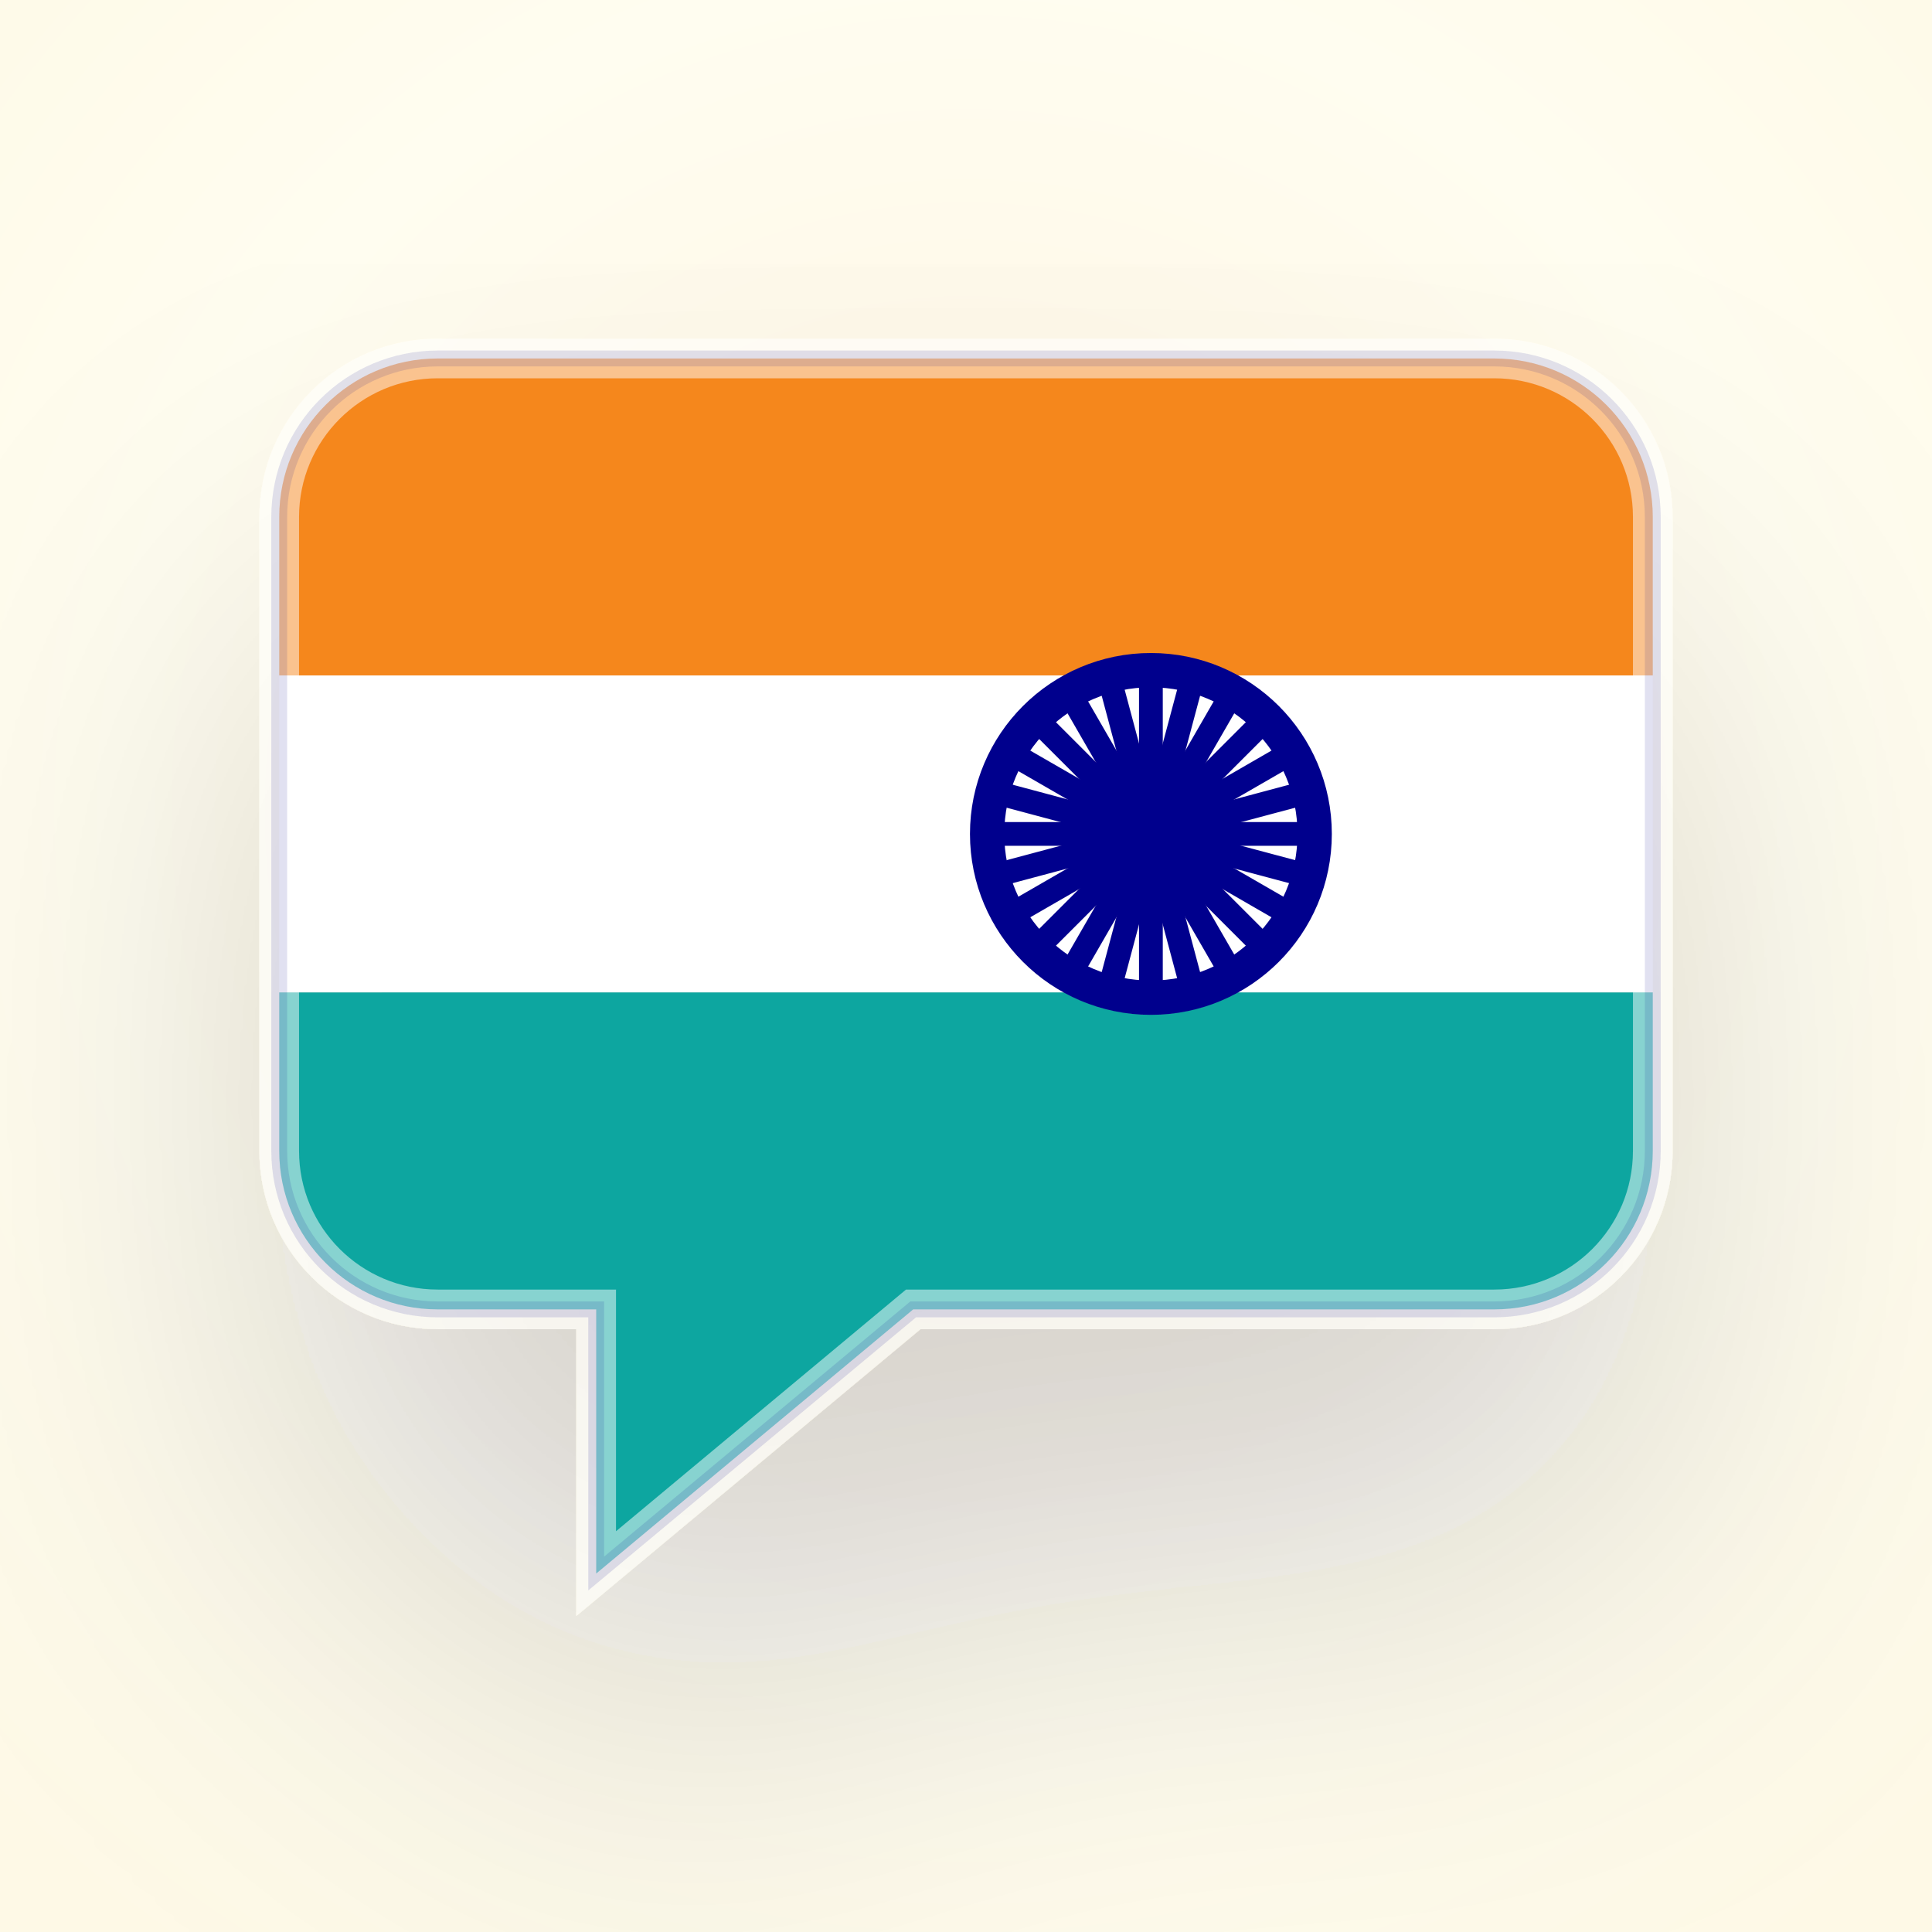
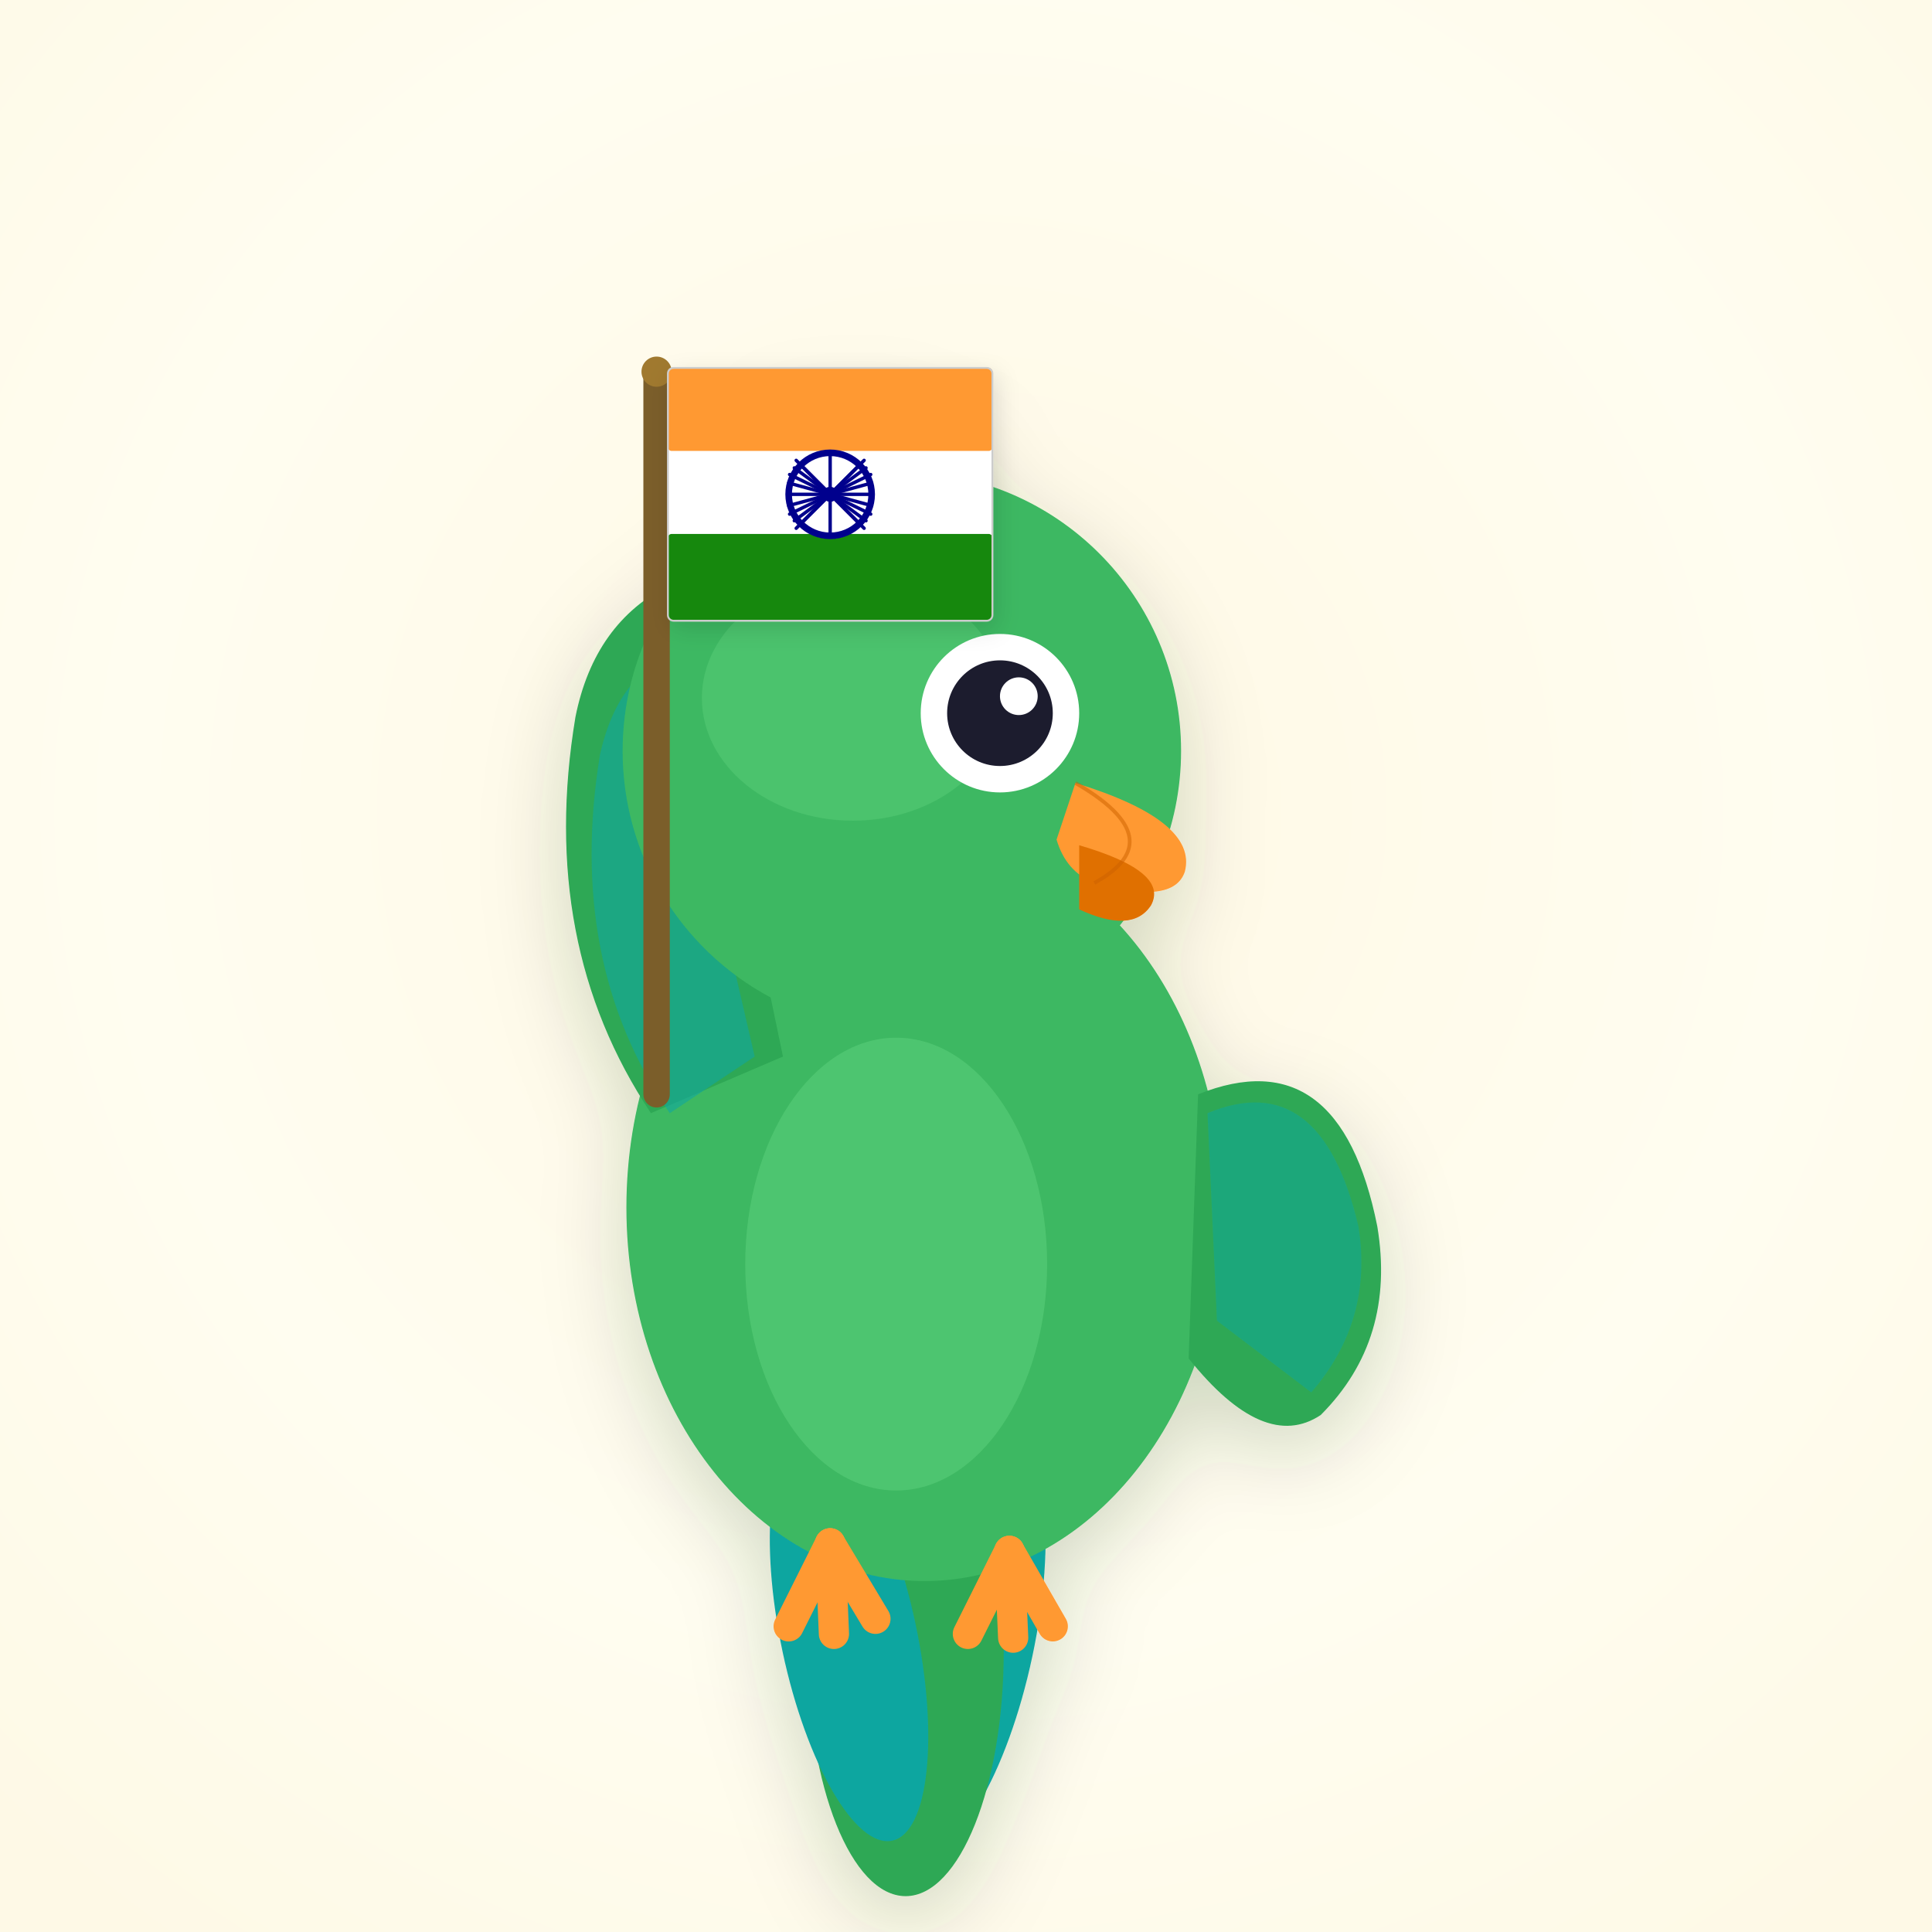
- <svg xmlns="http://www.w3.org/2000/svg" width="1024" height="1024" viewBox="0 0 1024 1024" fill="none" role="img" aria-label="Bolo">
+ <svg xmlns="http://www.w3.org/2000/svg" width="1024" height="1024" viewBox="0 0 1024 1024" fill="none" role="img" aria-label="Bolo – Bolo Bird holding an India flag">
  <defs>
-     <clipPath id="bubbleClip">
-       <path d="M12 10h40a6 6 0 0 1 6 6v24a6 6 0 0 1-6 6H30l-12 10V46h-6a6 6 0 0 1-6-6V16a6 6 0 0 1 6-6Z" />
-     </clipPath>
    <radialGradient id="bg" cx="50%" cy="42%" r="72%">
-       <stop offset="0%" stop-color="#fff4e2" />
+       <stop offset="0%" stop-color="#fff8e4" />
      <stop offset="60%" stop-color="#fffdf0" />
      <stop offset="100%" stop-color="#fef9e6" />
    </radialGradient>
-     <filter id="bubbleShadow" x="-30%" y="-30%" width="160%" height="160%">
-       <feDropShadow dx="0" dy="10" stdDeviation="16" flood-color="#0f1729" flood-opacity="0.16" />
+     <filter id="shadow" x="-25%" y="-15%" width="150%" height="145%">
+       <feDropShadow dx="0" dy="14" stdDeviation="22" flood-color="#1a3a1a" flood-opacity="0.18" />
    </filter>
+     <filter id="flagShadow" x="-10%" y="-10%" width="130%" height="130%">
+       <feDropShadow dx="2" dy="4" stdDeviation="6" flood-color="#000" flood-opacity="0.12" />
+     </filter>
+     <clipPath id="flagClip">
+       <rect x="355" y="195" width="170" height="132" rx="2" />
+     </clipPath>
  </defs>
-   <rect x="0" y="0" width="1024" height="1024" fill="url(#bg)" />
-   <g transform="translate(64,50) scale(14)" filter="url(#bubbleShadow)">
-     <g clip-path="url(#bubbleClip)">
-       <rect x="0" y="0" width="64" height="22" fill="#F5871F" />
-       <rect x="0" y="22" width="64" height="12" fill="#FFFFFF" />
-       <rect x="0" y="34" width="64" height="30" fill="#0FA6A0" />
+   <rect width="1024" height="1024" fill="url(#bg)" />
+   <g filter="url(#shadow)">
+     <ellipse cx="510" cy="870" rx="38" ry="115" fill="#0FA6A0" transform="rotate(12 510 870)" />
+     <ellipse cx="480" cy="875" rx="52" ry="130" fill="#2EA855" transform="rotate(0 480 875)" />
+     <ellipse cx="450" cy="868" rx="36" ry="110" fill="#0FA6A0" transform="rotate(-12 450 868)" />
+     <ellipse cx="490" cy="640" rx="158" ry="198" fill="#3DB862" />
+     <ellipse cx="475" cy="670" rx="80" ry="120" fill="#6EDD88" opacity="0.35" />
+     <path d="M 345 590 Q 285 500 305 380 Q 315 330 355 310 Q 375 300 390 340 Q 400 370 390 440 L 415 560 Z" fill="#2EA855" />
+     <path d="M 355 590 Q 300 510 318 400 Q 328 355 362 345 Q 375 340 380 370 Q 388 400 378 465 L 400 560 Z" fill="#0FA6A0" opacity="0.6" />
+     <path d="M 635 580 Q 710 550 730 650 Q 740 710 700 750 Q 670 770 630 720 L 635 580 Z" fill="#2EA855" />
+     <path d="M 640 590 Q 700 565 720 650 Q 728 700 695 738 L 645 700 Z" fill="#0FA6A0" opacity="0.5" />
+     <circle cx="478" cy="398" r="148" fill="#3DB862" />
+     <ellipse cx="452" cy="370" rx="80" ry="65" fill="#6EDD88" opacity="0.28" />
+     <ellipse cx="438" cy="255" rx="22" ry="52" fill="#2EA855" transform="rotate(-18 438 255)" />
+     <ellipse cx="470" cy="248" rx="18" ry="46" fill="#0FA6A0" transform="rotate(-4 470 248)" />
+     <ellipse cx="500" cy="255" rx="16" ry="40" fill="#2EA855" transform="rotate(12 500 255)" />
+     <circle cx="530" cy="378" r="42" fill="white" />
+     <circle cx="530" cy="378" r="28" fill="#1a1a2e" />
+     <circle cx="540" cy="369" r="10" fill="white" />
+     <path d="M 570 415 Q 635 435 628 462 Q 622 480 580 468 Q 565 462 560 445 Z" fill="#FF9933" />
+     <path d="M 572 448 Q 620 462 610 480 Q 600 495 572 482 Z" fill="#E07000" />
+     <path d="M 570 415 Q 622 445 580 468" stroke="#CC6000" stroke-width="2" fill="none" opacity="0.5" />
+     <g stroke="#FF9933" stroke-width="16" stroke-linecap="round">
+       <line x1="440" y1="818" x2="418" y2="862" />
+       <line x1="440" y1="818" x2="442" y2="866" />
+       <line x1="440" y1="818" x2="464" y2="858" />
    </g>
-     <path d="M12 10h40a6 6 0 0 1 6 6v24a6 6 0 0 1-6 6H30l-12 10V46h-6a6 6 0 0 1-6-6V16a6 6 0 0 1 6-6Z" fill="none" stroke="#FFFFFF" stroke-width="1.5" stroke-opacity="0.5" />
-     <path d="M12 10h40a6 6 0 0 1 6 6v24a6 6 0 0 1-6 6H30l-12 10V46h-6a6 6 0 0 1-6-6V16a6 6 0 0 1 6-6Z" fill="none" stroke="#06038D" stroke-width="0.6" stroke-opacity="0.12" />
-     <g stroke="#06038D" stroke-width="0.9" stroke-linecap="round">
-       <line x1="40.40" y1="28.00" x2="45.20" y2="28.00" />
-       <line x1="40.35" y1="28.36" x2="44.99" y2="29.60" />
-       <line x1="40.21" y1="28.70" x2="44.37" y2="31.10" />
-       <line x1="39.99" y1="28.99" x2="43.38" y2="32.38" />
-       <line x1="39.70" y1="29.21" x2="42.10" y2="33.37" />
-       <line x1="39.36" y1="29.35" x2="40.60" y2="33.99" />
-       <line x1="39.00" y1="29.40" x2="39.00" y2="34.20" />
-       <line x1="38.64" y1="29.35" x2="37.40" y2="33.99" />
-       <line x1="38.30" y1="29.21" x2="35.90" y2="33.37" />
-       <line x1="38.01" y1="28.99" x2="34.62" y2="32.38" />
-       <line x1="37.79" y1="28.70" x2="33.63" y2="31.10" />
-       <line x1="37.65" y1="28.36" x2="33.01" y2="29.60" />
-       <line x1="37.60" y1="28.00" x2="32.80" y2="28.00" />
-       <line x1="37.65" y1="27.64" x2="33.01" y2="26.40" />
-       <line x1="37.79" y1="27.30" x2="33.63" y2="24.90" />
-       <line x1="38.01" y1="27.01" x2="34.62" y2="23.62" />
-       <line x1="38.30" y1="26.79" x2="35.90" y2="22.63" />
-       <line x1="38.64" y1="26.65" x2="37.40" y2="22.01" />
-       <line x1="39.00" y1="26.60" x2="39.00" y2="21.80" />
-       <line x1="39.36" y1="26.65" x2="40.60" y2="22.01" />
-       <line x1="39.70" y1="26.79" x2="42.10" y2="22.63" />
-       <line x1="39.99" y1="27.01" x2="43.38" y2="23.62" />
-       <line x1="40.21" y1="27.30" x2="44.37" y2="24.90" />
-       <line x1="40.35" y1="27.64" x2="44.99" y2="26.40" />
+     <g stroke="#FF9933" stroke-width="16" stroke-linecap="round">
+       <line x1="535" y1="822" x2="513" y2="866" />
+       <line x1="535" y1="822" x2="537" y2="868" />
+       <line x1="535" y1="822" x2="558" y2="862" />
    </g>
-     <circle cx="39" cy="28" r="6.2" fill="none" stroke="#06038D" stroke-width="1.3" />
-     <circle cx="39" cy="28" r="1.2" fill="#06038D" />
+   </g>
+   <line x1="348" y1="580" x2="348" y2="200" stroke="#7B5E2A" stroke-width="14" stroke-linecap="round" />
+   <circle cx="348" cy="197" r="8" fill="#A0792F" />
+   <g filter="url(#flagShadow)">
+     <rect x="354" y="195" width="172" height="134" rx="3" fill="white" />
+     <rect x="354" y="195" width="172" height="44" fill="#FF9933" rx="2" />
+     <rect x="354" y="283" width="172" height="46" fill="#138808" rx="2" />
+     <rect x="354" y="195" width="172" height="134" rx="3" fill="none" stroke="#ccc" stroke-width="1" />
+     <circle cx="440" cy="262" r="22" fill="none" stroke="#06038D" stroke-width="3.5" />
+     <circle cx="440" cy="262" r="4" fill="#06038D" />
+     <g stroke="#06038D" stroke-width="1.8" stroke-linecap="round">
+       <line x1="440" y1="240" x2="440" y2="284" />
+       <line x1="418" y1="262" x2="462" y2="262" />
+       <line x1="424.4" y1="246.4" x2="455.6" y2="277.6" />
+       <line x1="455.6" y1="246.4" x2="424.4" y2="277.6" />
+       <line x1="418.5" y1="251.5" x2="461.5" y2="272.5" />
+       <line x1="461.5" y1="251.5" x2="418.5" y2="272.5" />
+       <line x1="422" y1="244" x2="458" y2="280" />
+       <line x1="458" y1="244" x2="422" y2="280" />
+       <line x1="418" y1="256" x2="462" y2="268" />
+       <line x1="462" y1="256" x2="418" y2="268" />
+       <line x1="421" y1="248" x2="459" y2="276" />
+       <line x1="459" y1="248" x2="421" y2="276" />
+     </g>
  </g>
</svg>
